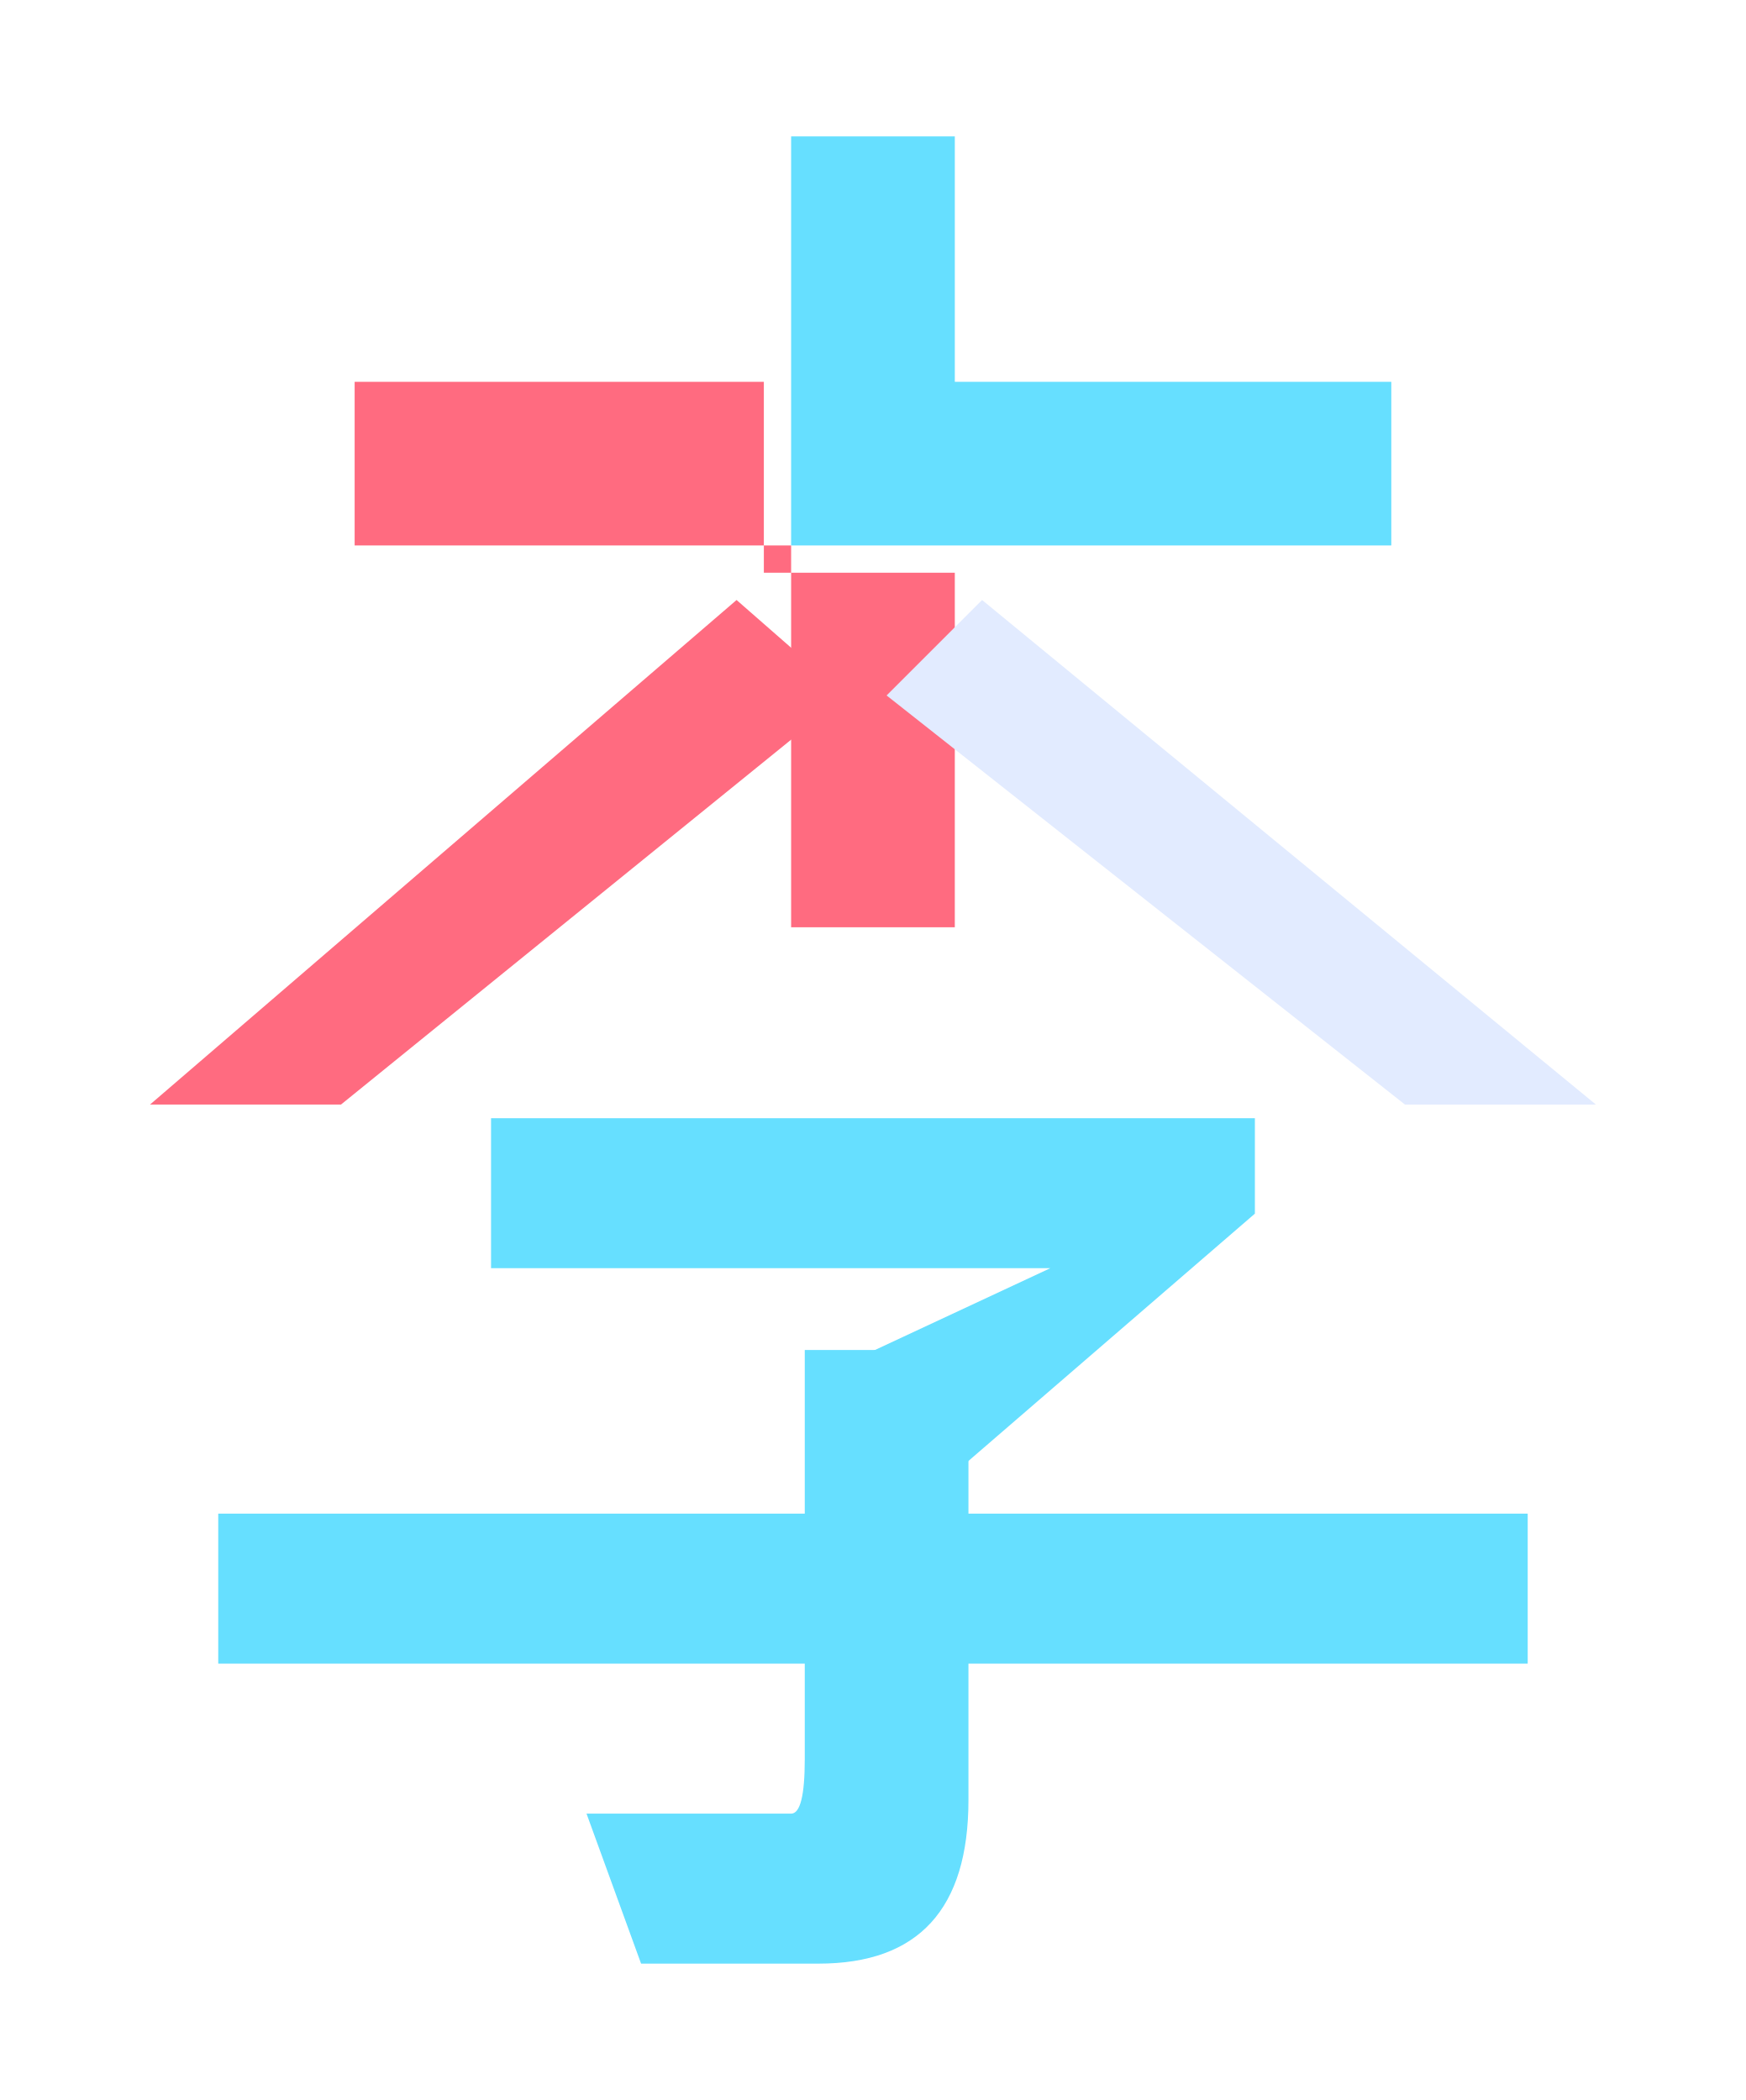
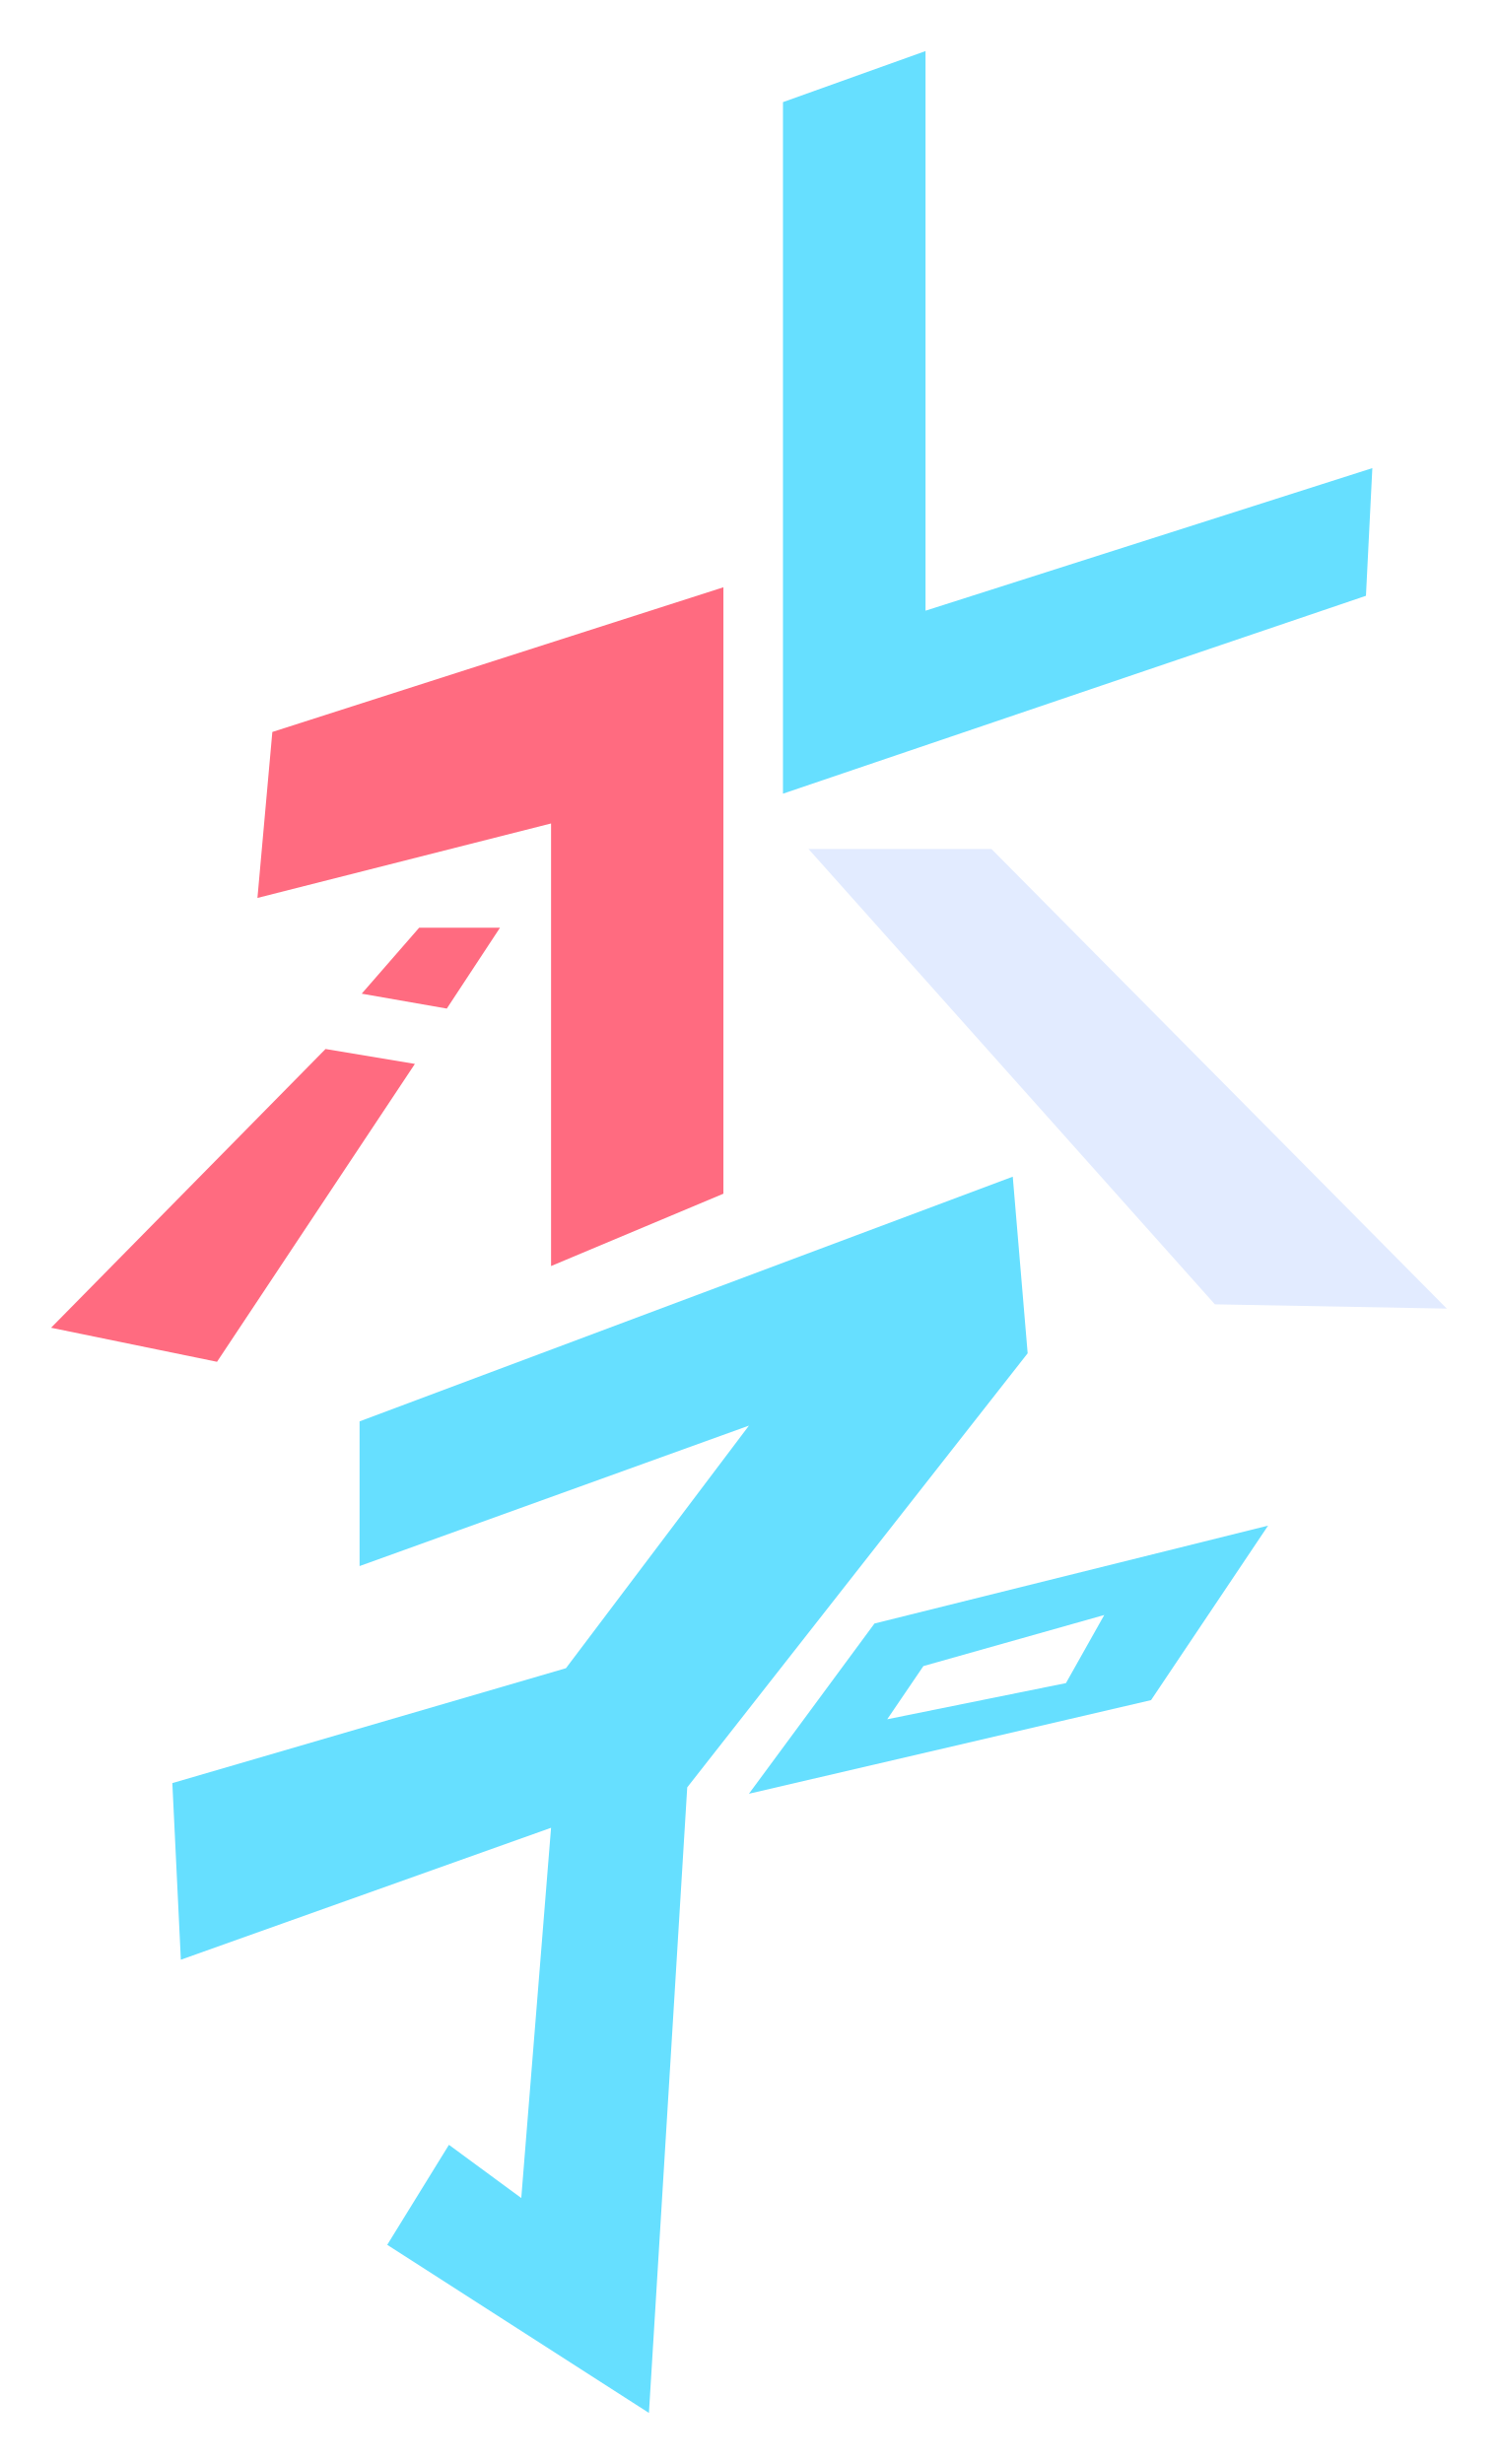
- <svg xmlns="http://www.w3.org/2000/svg" viewBox="0 0 128 154">
-   <path data-part="wood-upper-L" fill="#66dfff" fill-rule="evenodd" d="M58 10 H70 V28 H102 V40 H58 Z" />
-   <path data-part="wood-lower-L" fill="#ff6b80" fill-rule="evenodd" d="M26 28 H56 V42 H70 V68 H58 V40 H26 Z" />
-   <path data-part="wood-left-arm" fill="#ff6b80" fill-rule="evenodd" d="M54 44 L62 51 L25 81 L11 81 Z" />
-   <path data-part="wood-right-arm" fill="#e2ebff" fill-rule="evenodd" d="M72 44 L117 81 H103 L65 51 Z" />
-   <path data-part="child-fold" fill="#66dfff" fill-rule="evenodd" d="M36 82 H92 V89 L70 108 L62 100 L77 93 H36 Z" />
-   <path data-part="child-hook" fill="#66dfff" fill-rule="evenodd" d="M59 99 H71 V132 Q71 144 60 144 H47 L43 133 H58 Q59 133 59 129 Z" />
-   <path data-part="child-crossbar" fill="#66dfff" fill-rule="evenodd" d="M16 111 H112 V122 H16 Z" />
+ <svg xmlns="http://www.w3.org/2000/svg" viewBox="55 7 704 1158">
+   <path data-part="upper-left" fill="#ff6b80" fill-rule="evenodd" d="M183 351 L395 283 L395 568 L314 602 L314 394 L176 429 Z" />
+   <path data-part="upper-right" fill="#66dfff" fill-rule="evenodd" d="M423 55 L490 31 L490 294 L700 227 L697 287 L423 380 Z" />
+   <path data-part="dot" fill="#ff6b80" fill-rule="evenodd" d="M252 443 L290 443 L265 481 L225 474 Z" />
+   <path data-part="left-leg" fill="#ff6b80" fill-rule="evenodd" d="M208 500 L250 507 L157 647 L79 631 Z" />
+   <path data-part="right-leg" fill="#e2ebff" fill-rule="evenodd" d="M435 406 L521 406 L735 622 L626 620 Z" />
+   <path data-part="lower-hook" fill="#66dfff" fill-rule="evenodd" d="M224 675 L531 560 L538 643 L378 847 L360 1141 L237 1062 L266 1015 L300 1040 L314 866 L140 928 L136 845 L321 791 L407 677 L224 743 Z" />
+   <path data-part="counter" fill="#66dfff" fill-rule="evenodd" d="M466 770 L651 724 L596 806 L407 850 Z M489 790 L574 766 L556 798 L472 815 Z" />
</svg>
